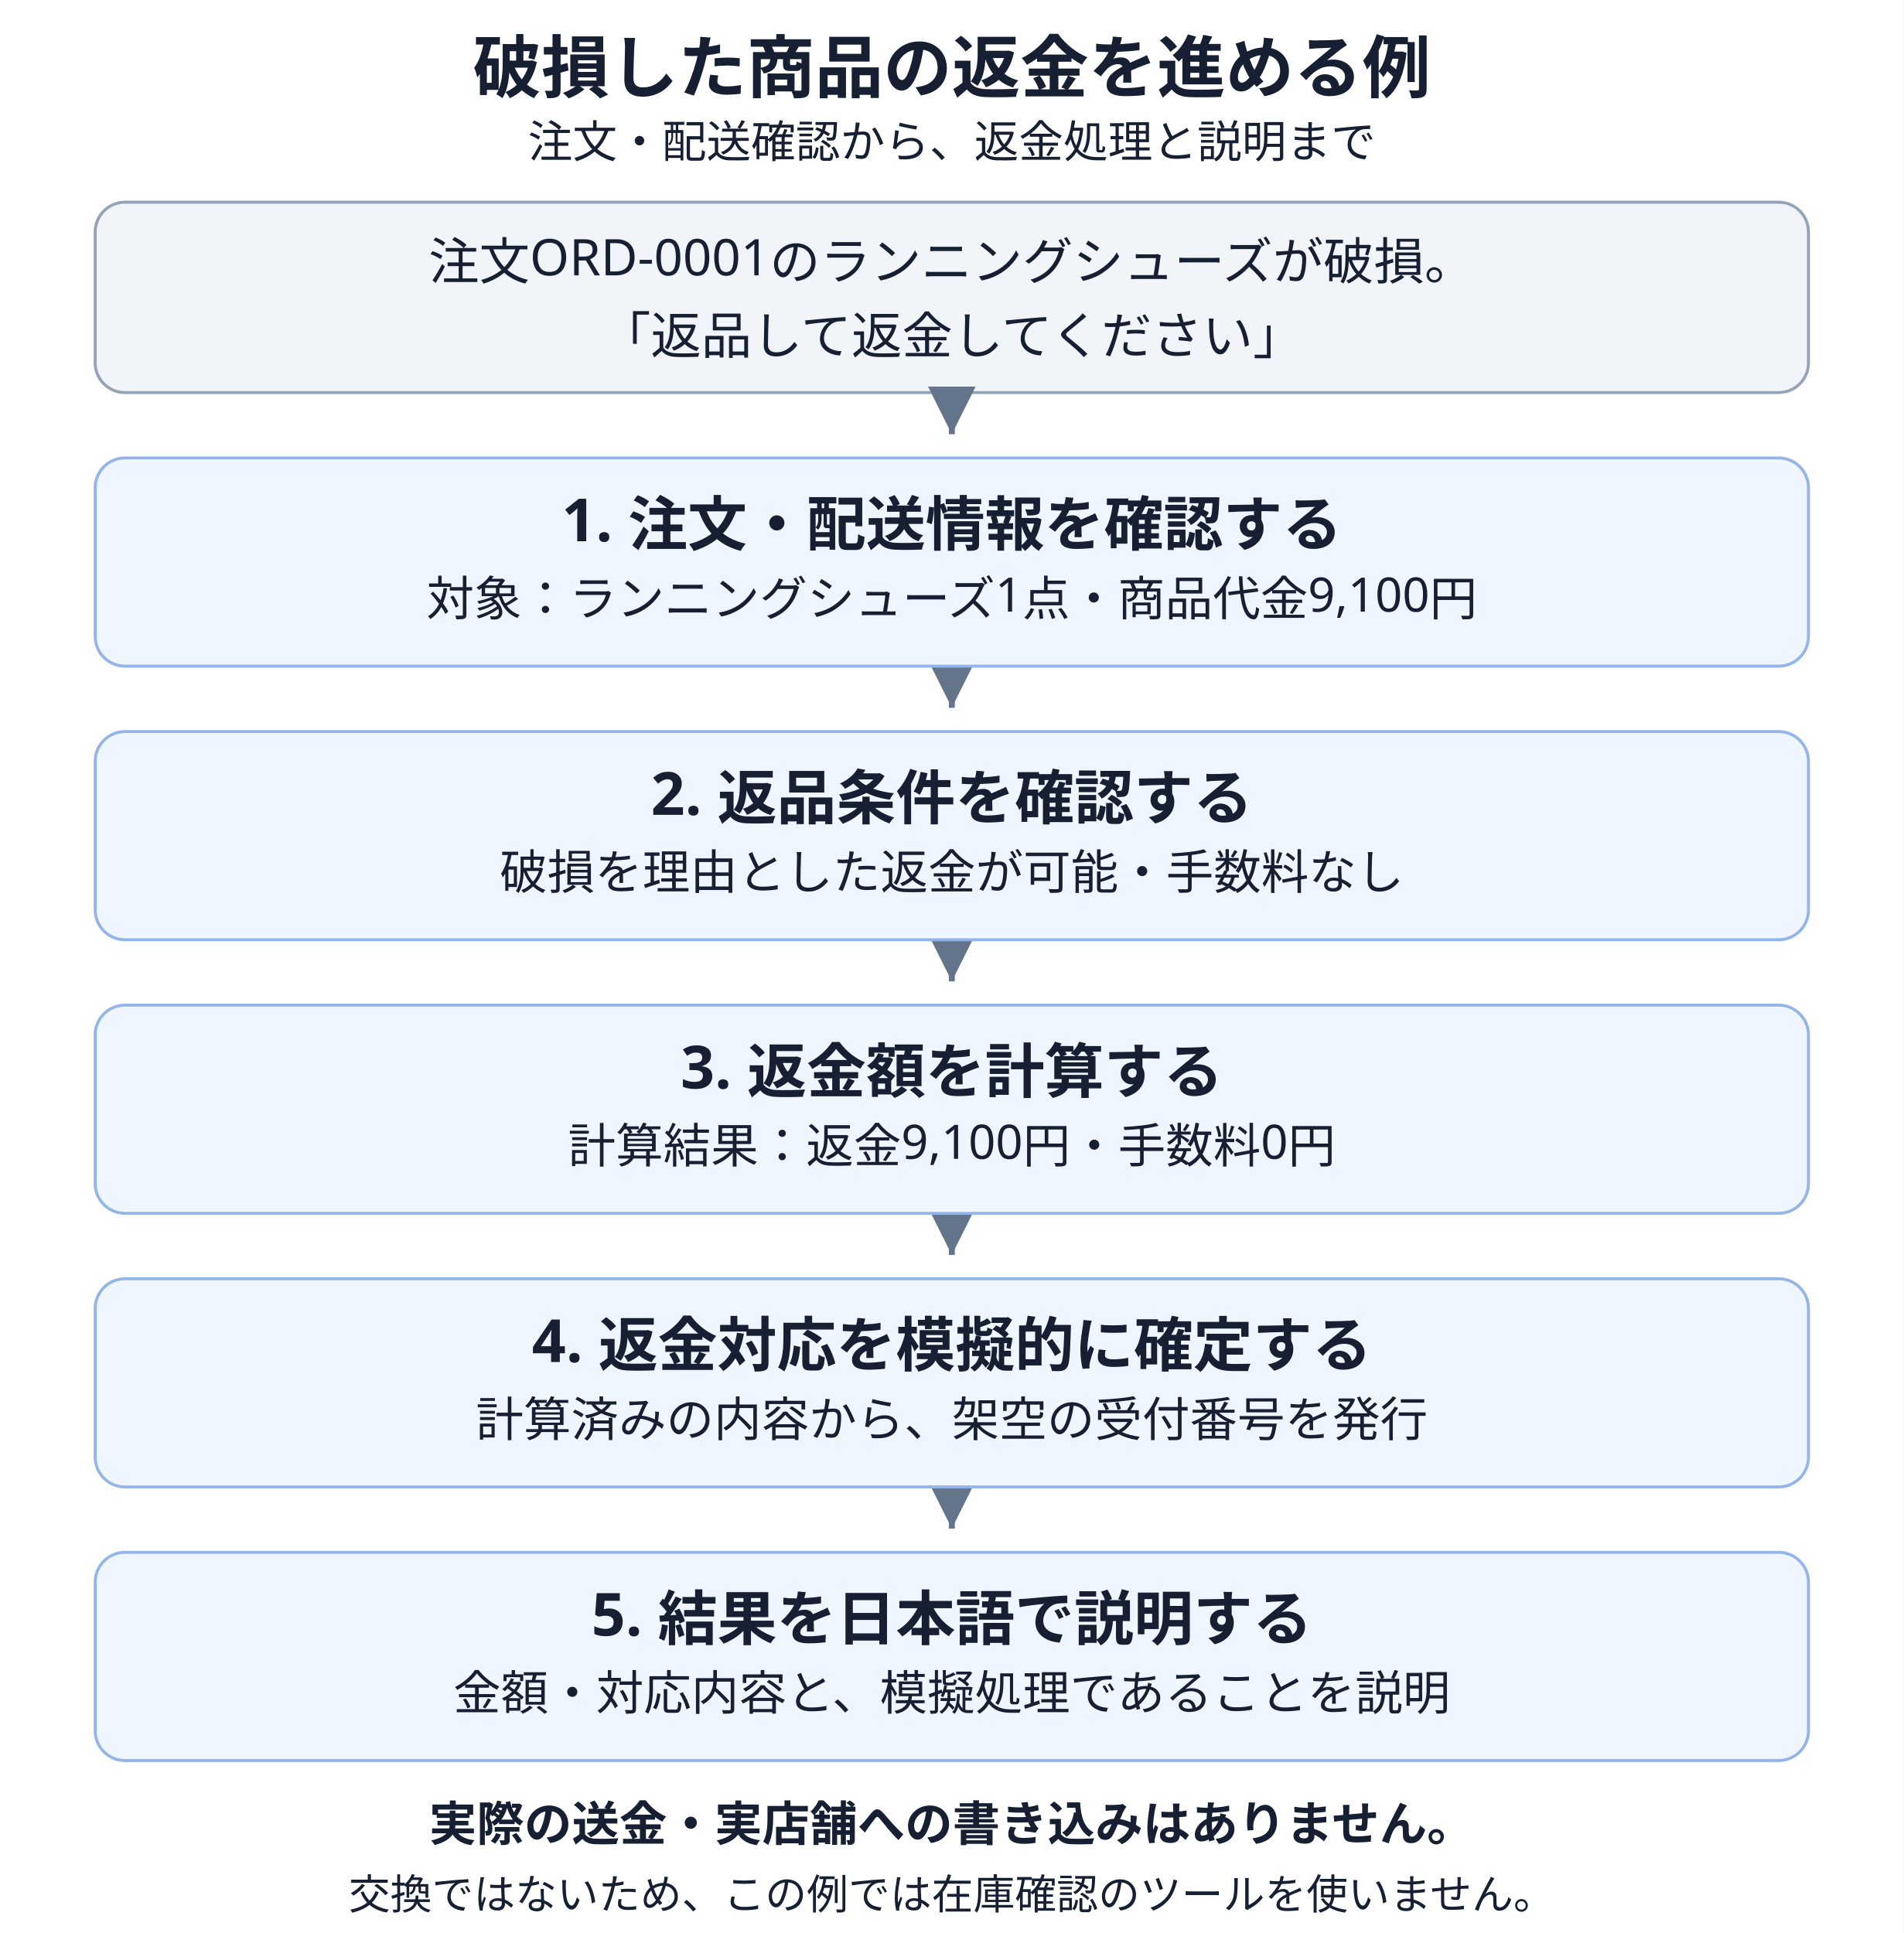
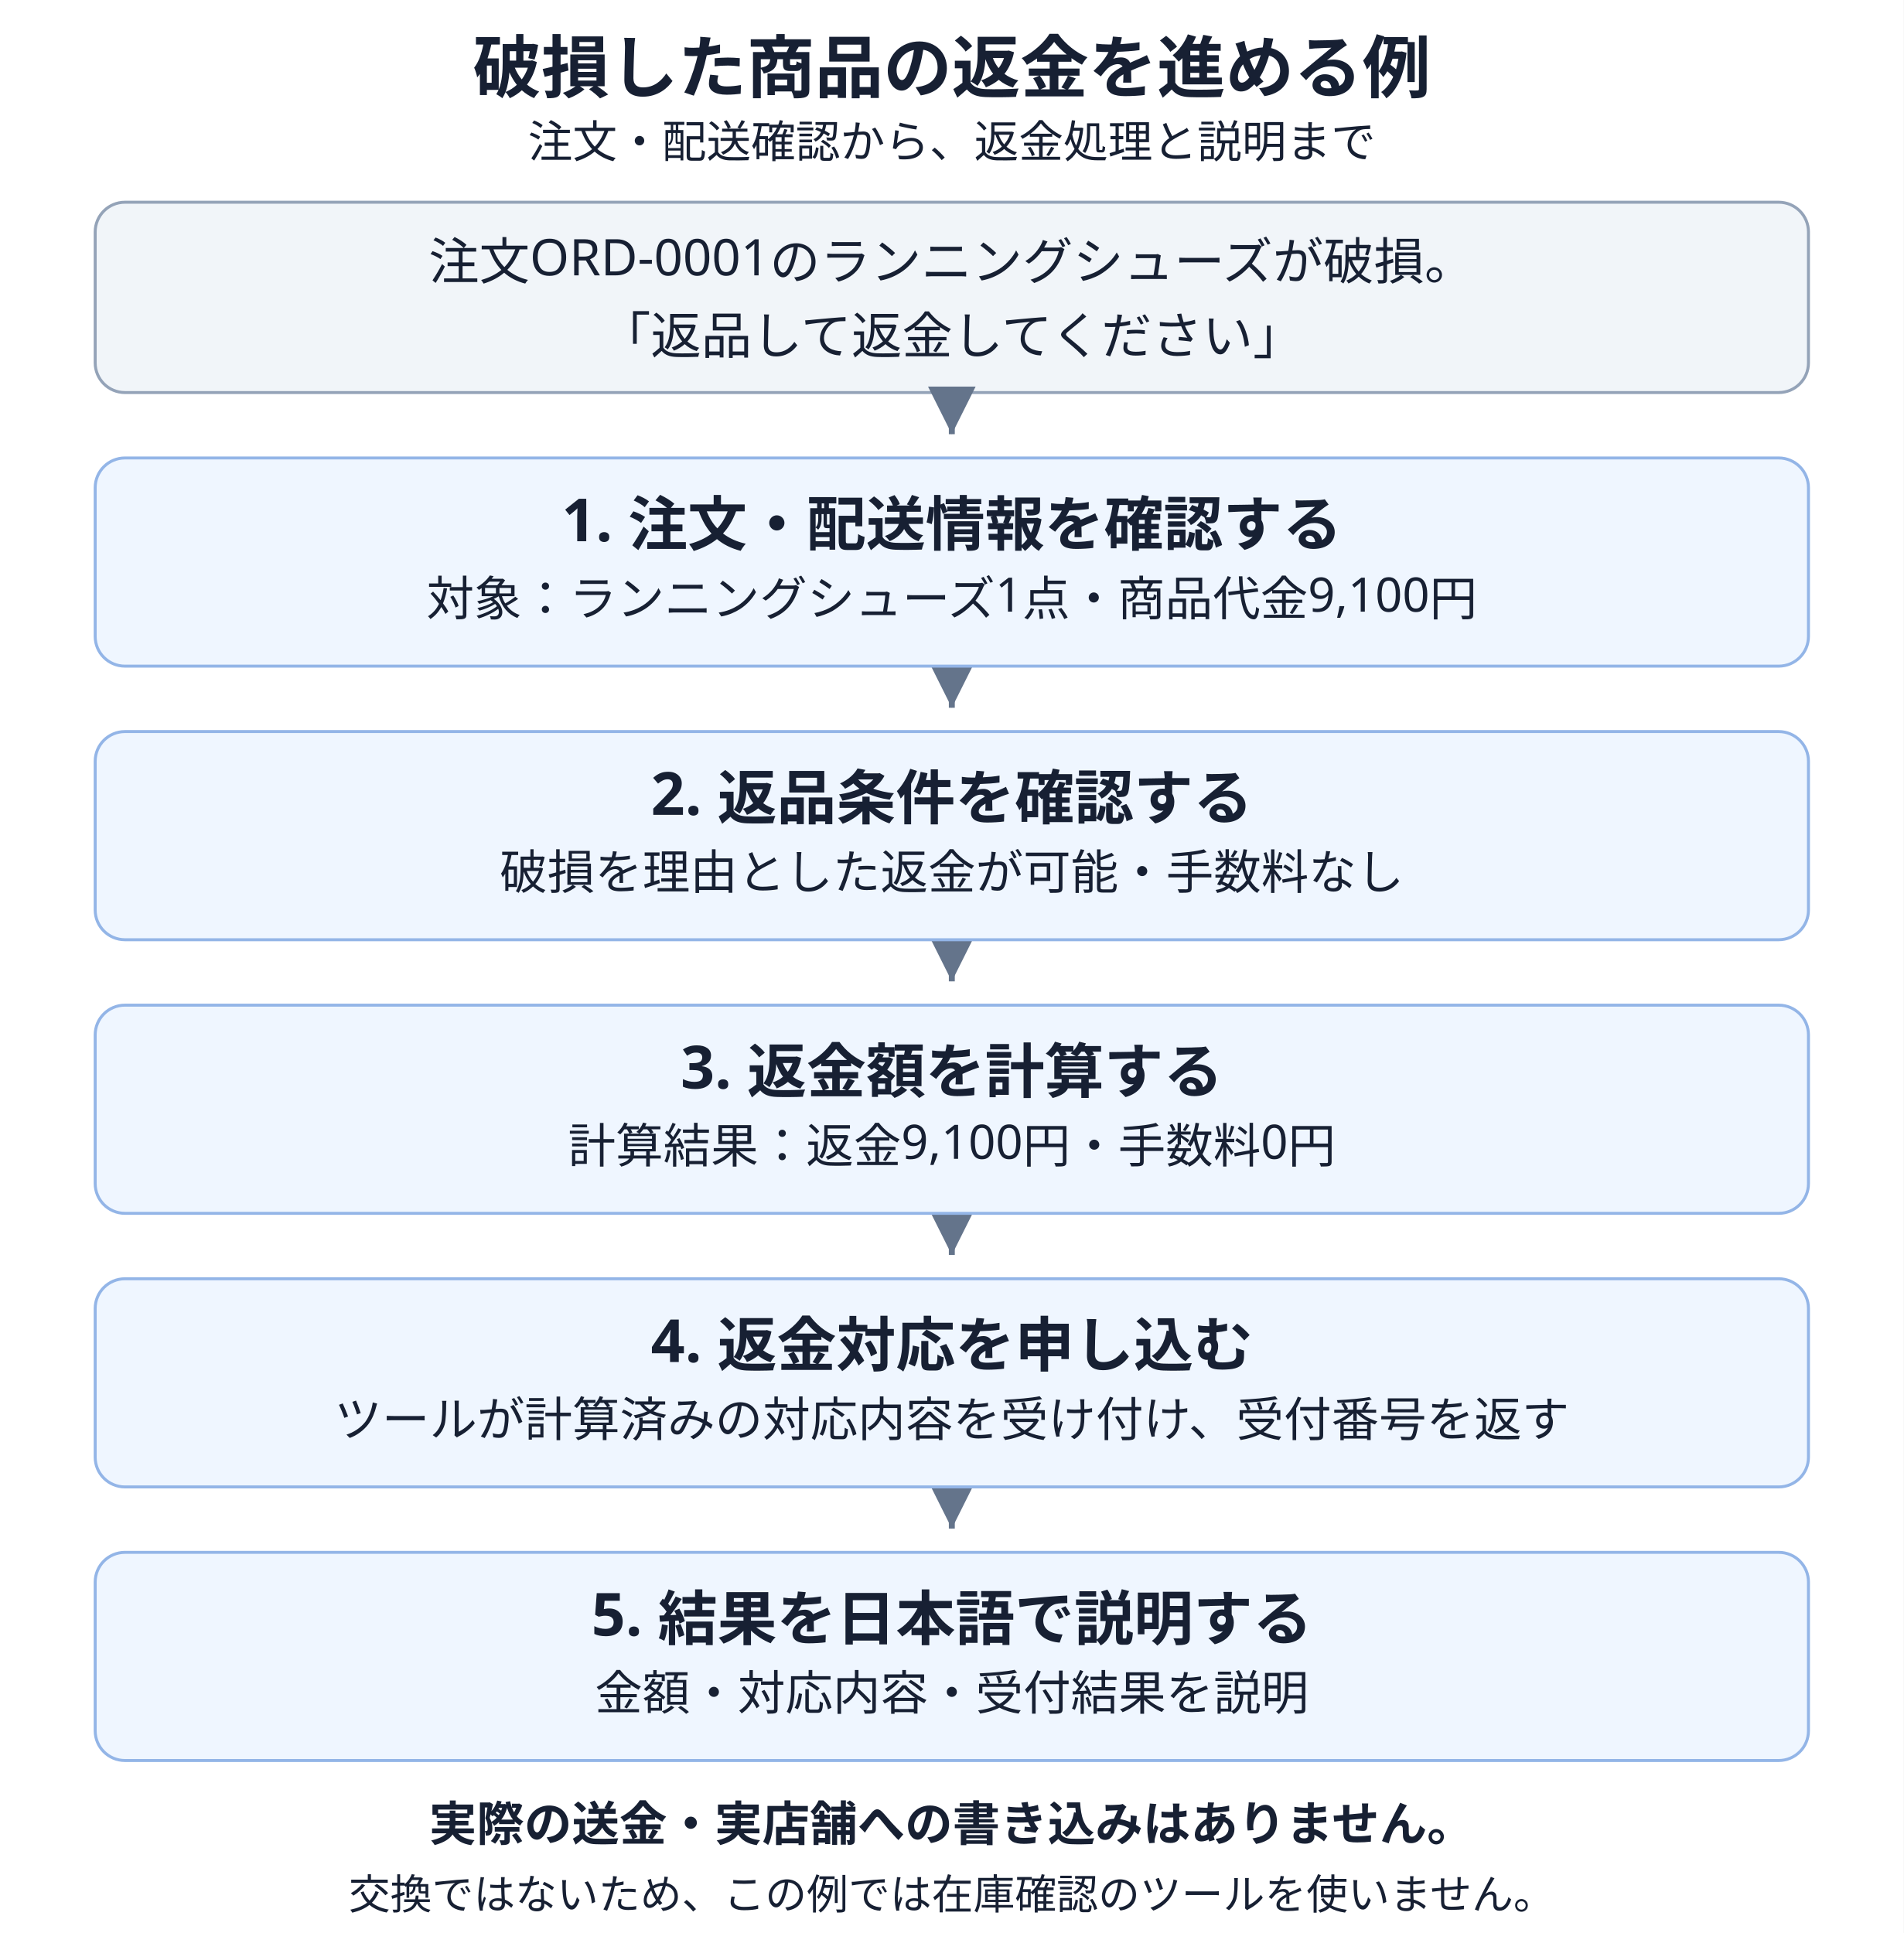
<svg xmlns="http://www.w3.org/2000/svg" width="640" height="650" viewBox="0 0 640 650" role="img" aria-labelledby="title desc">
  <defs>
    <marker id="arrow" markerWidth="9" markerHeight="8" refX="8" refY="4" orient="auto">
      <path d="M0,0 L8,4 L0,8 Z" fill="#64748b" />
    </marker>
  </defs>
  <rect width="640" height="650" fill="#ffffff" />
  <g font-family="Yu Gothic,Meiryo,Noto Sans JP,sans-serif" text-anchor="middle" fill="#172033">
    <text x="320" y="31" font-size="23" font-weight="bold">破損した商品の返金を進める例</text>
    <text x="320" y="53" font-size="15">注文・配送確認から、返金処理と説明まで</text>
    <rect x="32" y="68" width="576" height="64" rx="10" fill="#f1f5f9" stroke="#94a3b8" />
    <text x="320" y="94" font-size="17">注文ORD-0001のランニングシューズが破損。</text>
    <text x="320" y="119" font-size="17">「返品して返金してください」</text>
  </g>
  <g stroke="#64748b" stroke-width="2" fill="none">
    <line x1="320" y1="134" x2="320" y2="146" marker-end="url(#arrow)" />
    <line x1="320" y1="226" x2="320" y2="238" marker-end="url(#arrow)" />
    <line x1="320" y1="318" x2="320" y2="330" marker-end="url(#arrow)" />
    <line x1="320" y1="410" x2="320" y2="422" marker-end="url(#arrow)" />
    <line x1="320" y1="502" x2="320" y2="514" marker-end="url(#arrow)" />
  </g>
  <g fill="#eff6ff" stroke="#93b5e7">
    <rect x="32" y="154" width="576" height="70" rx="10" />
    <rect x="32" y="246" width="576" height="70" rx="10" />
    <rect x="32" y="338" width="576" height="70" rx="10" />
    <rect x="32" y="430" width="576" height="70" rx="10" />
    <rect x="32" y="522" width="576" height="70" rx="10" />
  </g>
  <g font-family="Yu Gothic,Meiryo,Noto Sans JP,sans-serif" text-anchor="middle" fill="#172033">
    <text x="320" y="182" font-size="20" font-weight="bold">1. 注文・配送情報を確認する</text>
    <text x="320" y="207" font-size="16">対象：ランニングシューズ1点・商品代金9,100円</text>
    <text x="320" y="274" font-size="20" font-weight="bold">2. 返品条件を確認する</text>
    <text x="320" y="299" font-size="16">破損を理由とした返金が可能・手数料なし</text>
    <text x="320" y="366" font-size="20" font-weight="bold">3. 返金額を計算する</text>
    <text x="320" y="391" font-size="16">計算結果：返金9,100円・手数料0円</text>
-     <text x="320" y="458" font-size="20" font-weight="bold">4. 返金対応を模擬的に確定する</text>
-     <text x="320" y="483" font-size="16">計算済みの内容から、架空の受付番号を発行</text>
+     <text x="320" y="458" font-size="20" font-weight="bold">4. 返金対応を申し込む</text>
+     <text x="320" y="483" font-size="16">ツールが計算済みの対応内容を受け付け、受付番号を返す</text>
    <text x="320" y="550" font-size="20" font-weight="bold">5. 結果を日本語で説明する</text>
-     <text x="320" y="575" font-size="16">金額・対応内容と、模擬処理であることを説明</text>
+     <text x="320" y="575" font-size="16">金額・対応内容・受付結果を説明</text>
    <text x="320" y="619" font-size="16" font-weight="bold">実際の送金・実店舗への書き込みはありません。</text>
    <text x="320" y="642" font-size="14">交換ではないため、この例では在庫確認のツールを使いません。</text>
  </g>
</svg>
